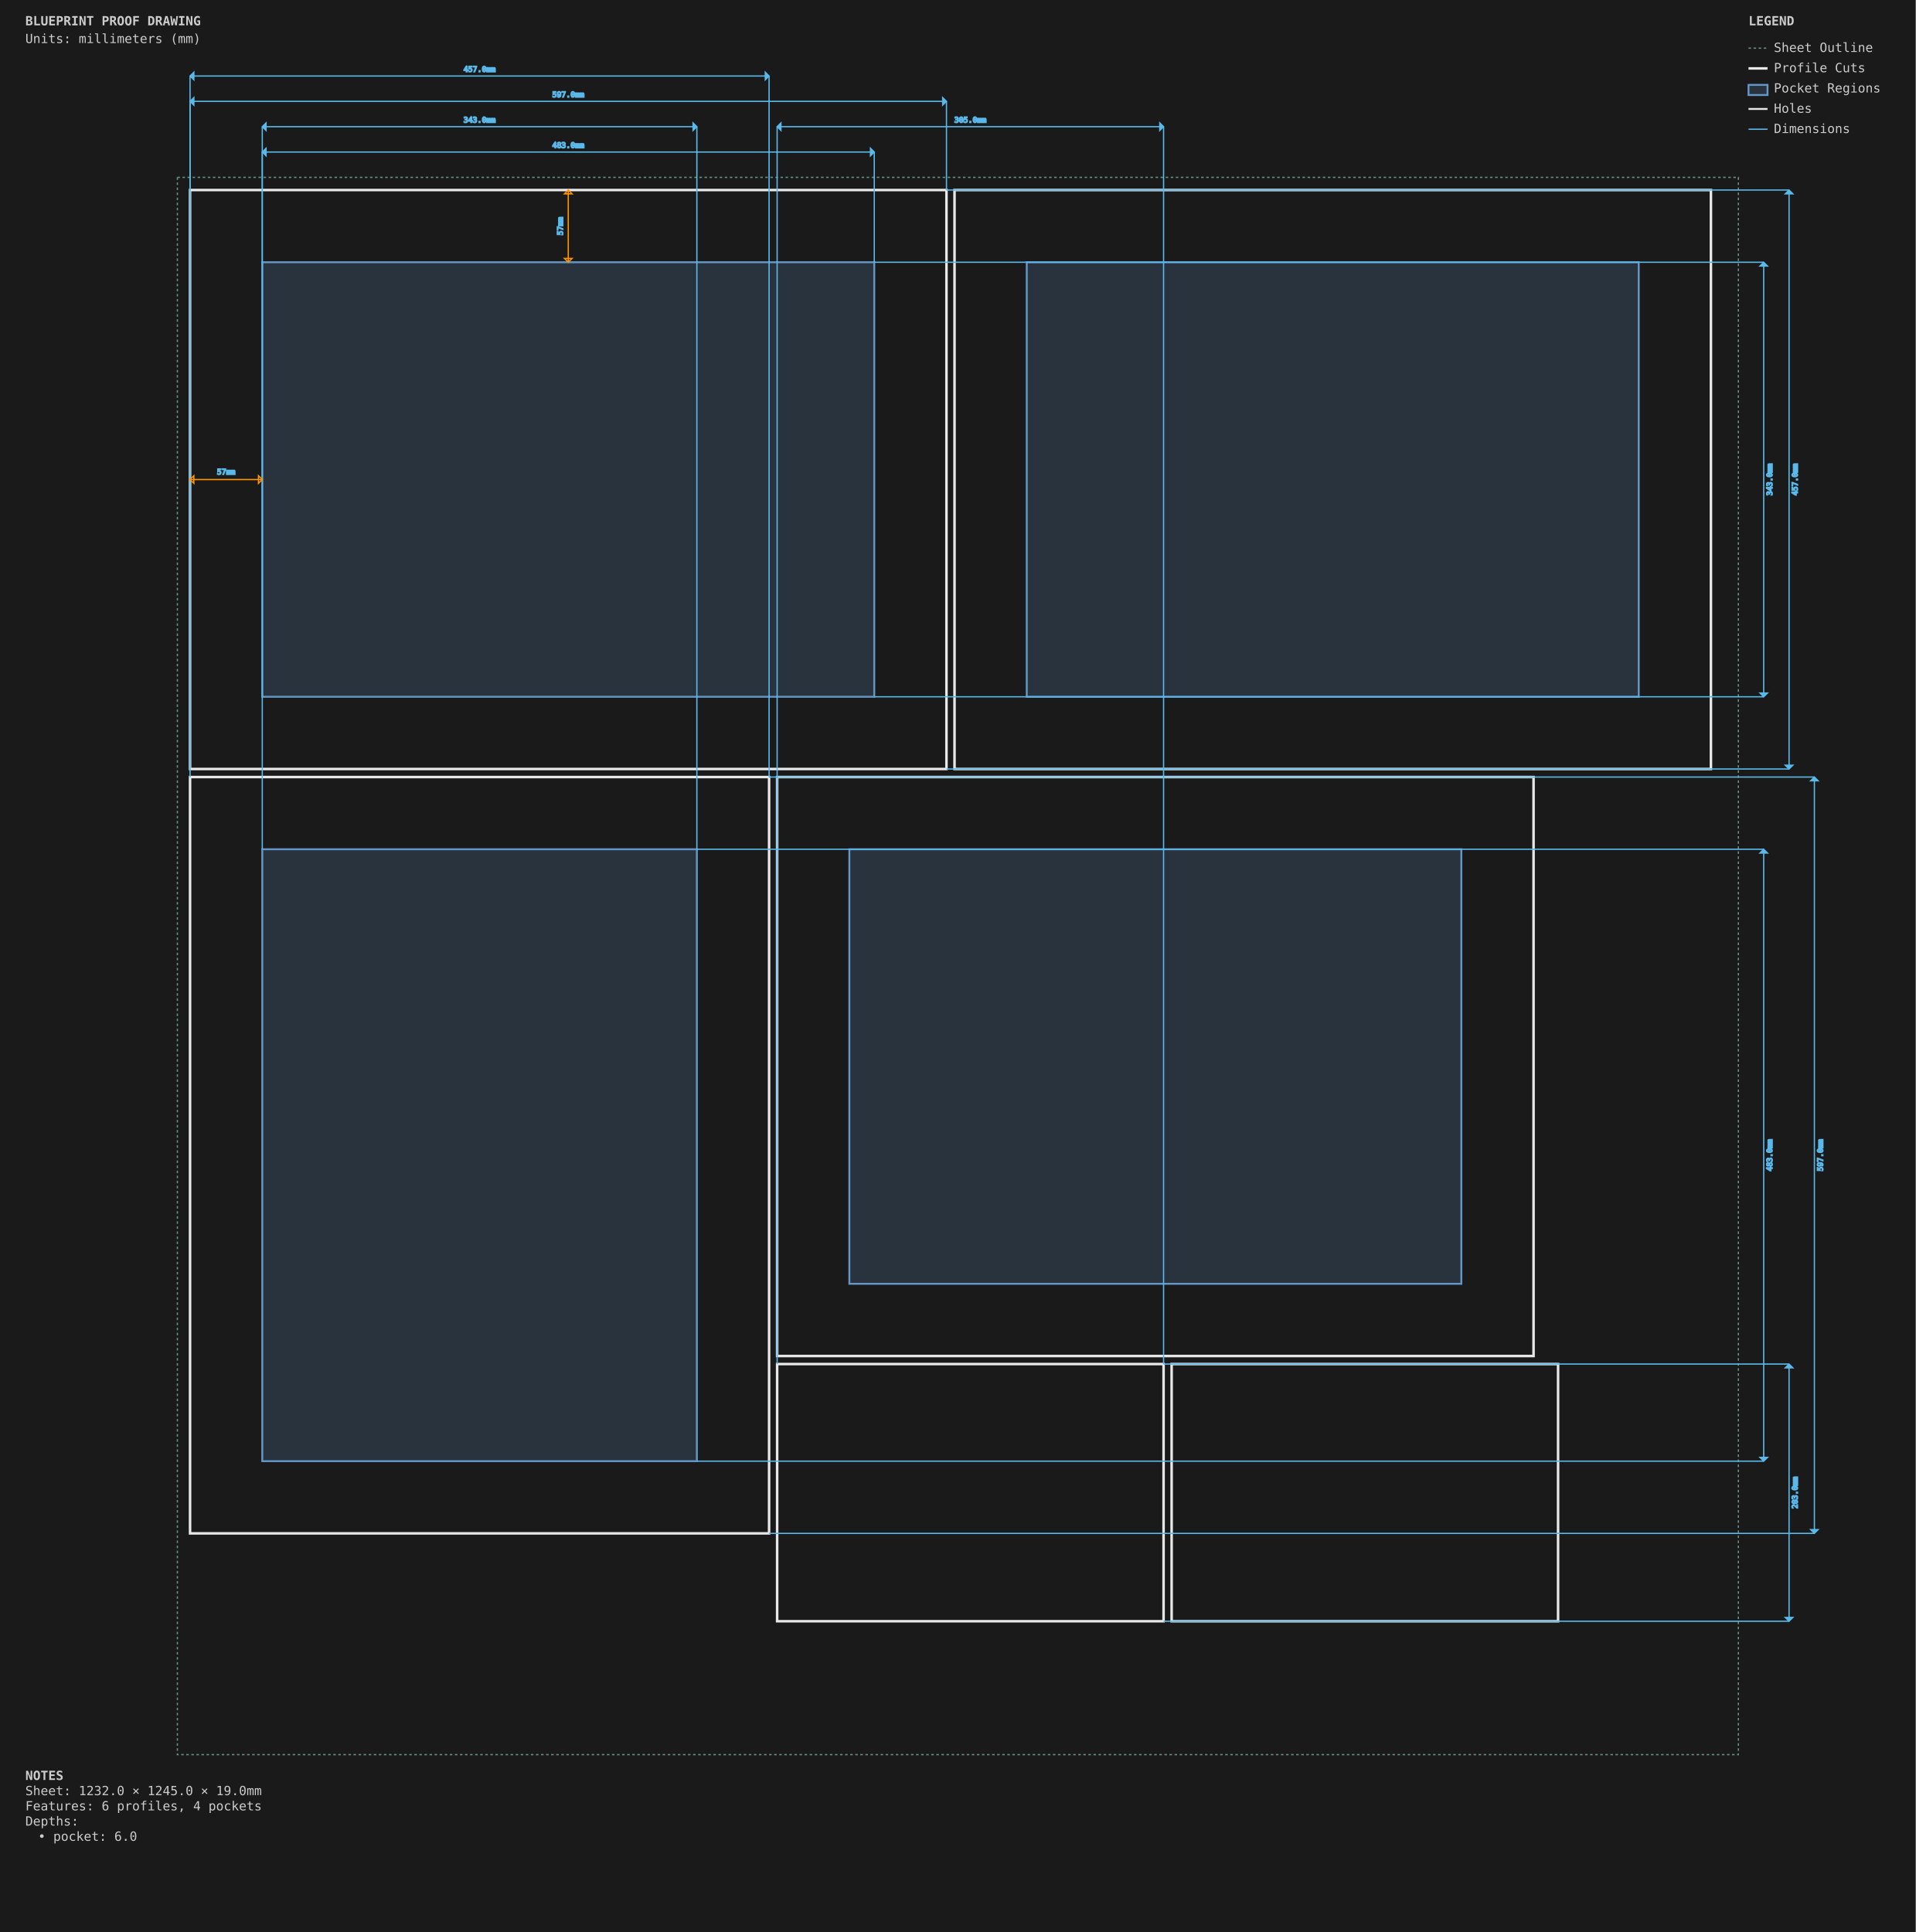
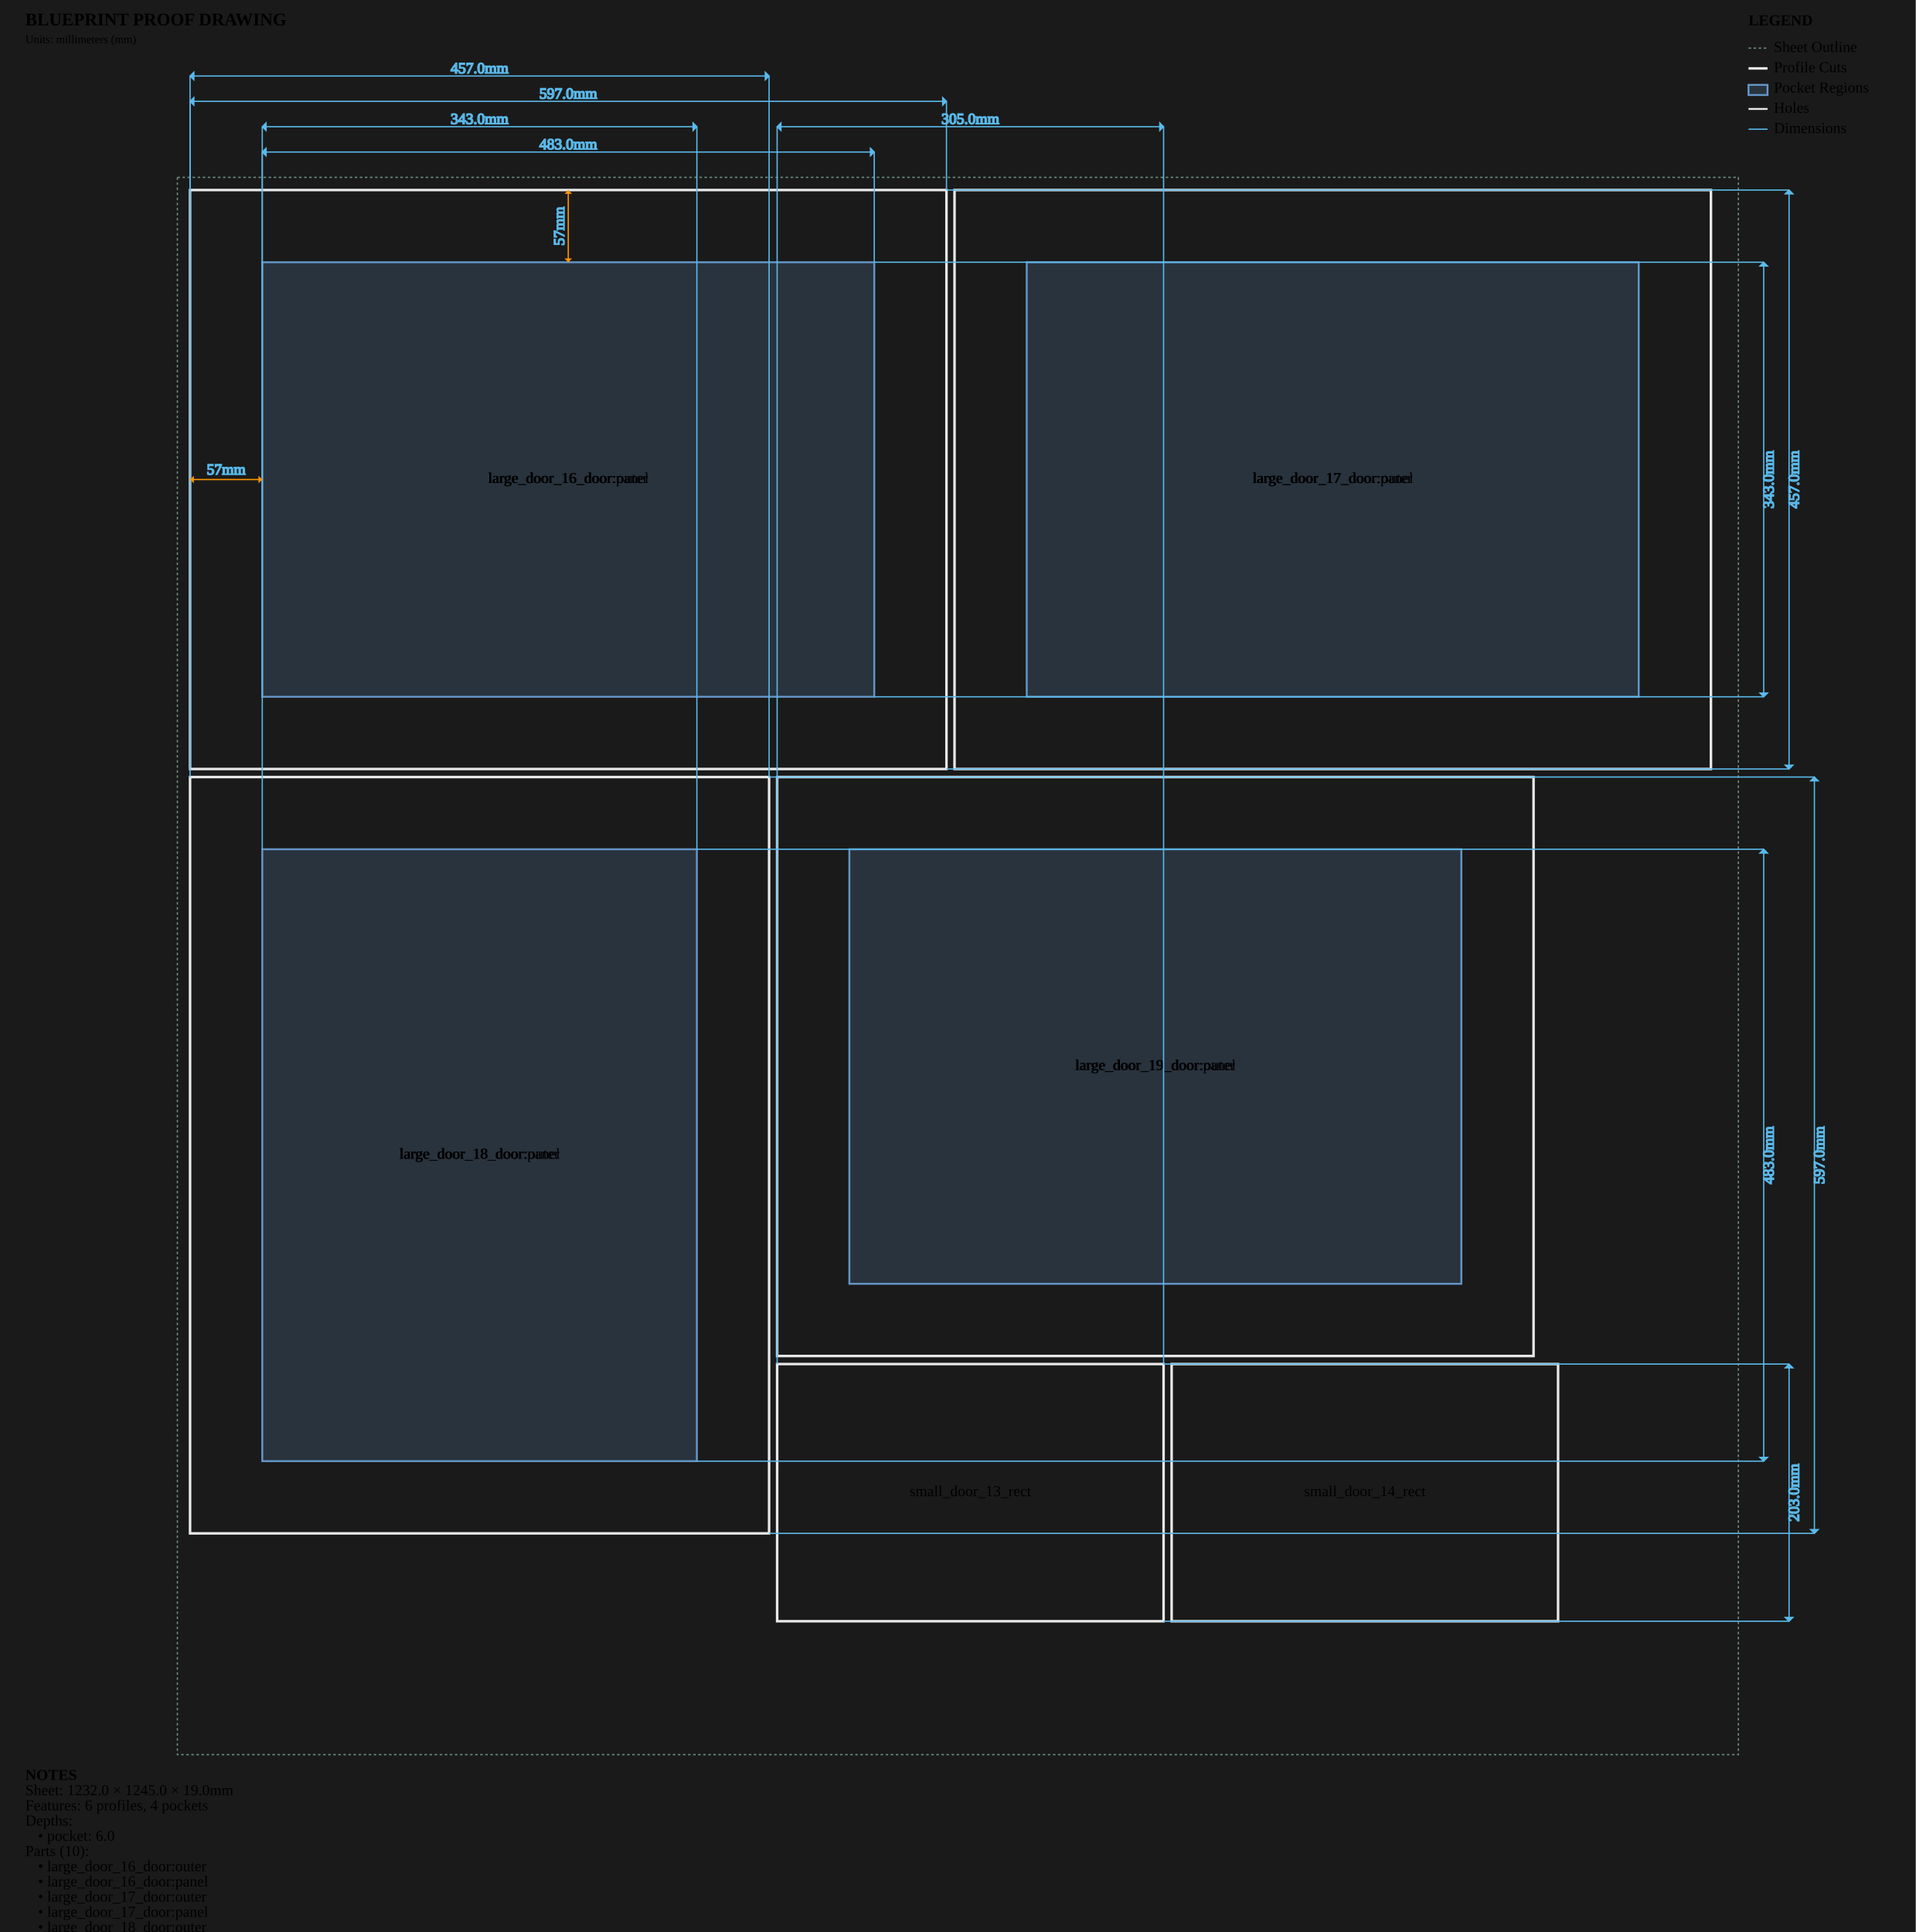
<svg xmlns="http://www.w3.org/2000/svg" viewBox="0 0 1512.0 1525.0" width="1512.0mm" height="1525.0mm">
  <style>
        .sheet-outline { stroke: #6b8e7f; stroke-width: 1; fill: none; stroke-dasharray: 2,2; }
        .profile-cuts { stroke: #e8e8e8; stroke-width: 2; fill: none; }
        .pocket-regions { stroke: #6496c8; stroke-width: 1.5; fill: #6496c8; fill-opacity: 0.2; }
        .holes { stroke: #e8e8e8; stroke-width: 1.5; fill: none; }
        .engrave-paths { stroke: #888888; stroke-width: 1; fill: none; stroke-dasharray: 4,4; }
        .construction { stroke: #6b8e7f; stroke-width: 0.5; fill: none; stroke-dasharray: 2,2; }
        .dimensions { stroke: #5ab9ea; stroke-width: 1; fill: none; }
-         .dimension-text { fill: #888888; font-family: monospace; font-size: 6px; }
+         .dimension-text { fill:
        .gap-dimensions { stroke: #ff9500; stroke-width: 1; fill: none; }
-         .gap-text { fill: #888888; font-family: monospace; font-size: 6px; }
+         .gap-text { fill:
        .notes { fill: #cccccc; font-family: monospace; font-size: 10px; }
        .legend { fill: #cccccc; font-family: monospace; font-size: 10px; }
+         .part-label { fill: #ffcc00; font-family: monospace; font-size: 8px; font-weight: bold; }
    </style>
  <rect x="0" y="0" width="1512.0" height="1525.0" fill="#1a1a1a" />
  <g id="SHEET_OUTLINE" class="sheet-outline">
    <rect x="140" y="140" width="1232.0" height="1245.0" />
  </g>
  <g id="PROFILE_CUTS" class="profile-cuts">
    <rect x="150.0" y="150.0" width="597.0" height="457.0" />
    <rect x="753.35" y="150.0" width="597.0" height="457.0" />
    <rect x="150.0" y="613.35" width="457.0" height="597.0" />
    <rect x="613.35" y="613.35" width="597.0" height="457.0" />
    <rect x="613.35" y="1076.7" width="305.0" height="203.0" />
    <rect x="924.7" y="1076.7" width="305.0" height="203.0" />
  </g>
  <g id="POCKET_REGIONS" class="pocket-regions">
    <rect x="207.0" y="207.0" width="483.0" height="343.0" />
    <rect x="810.35" y="207.0" width="483.0" height="343.0" />
    <rect x="207.0" y="670.35" width="343.0" height="483.0" />
    <rect x="670.35" y="670.35" width="483.0" height="343.0" />
  </g>
  <g id="ENGRAVE_PATHS" class="engrave-paths" />
  <g id="HOLES" class="holes" />
+   <g id="LABELS" class="labels">
+     <text x="448.5" y="378.5" class="part-label" text-anchor="middle" dominant-baseline="middle">large_door_16_door:outer</text>
+     <text x="448.5" y="378.5" class="part-label" text-anchor="middle" dominant-baseline="middle">large_door_16_door:panel</text>
+     <text x="1051.85" y="378.5" class="part-label" text-anchor="middle" dominant-baseline="middle">large_door_17_door:outer</text>
+     <text x="1051.85" y="378.5" class="part-label" text-anchor="middle" dominant-baseline="middle">large_door_17_door:panel</text>
+     <text x="378.5" y="911.85" class="part-label" text-anchor="middle" dominant-baseline="middle">large_door_18_door:outer</text>
+     <text x="378.5" y="911.85" class="part-label" text-anchor="middle" dominant-baseline="middle">large_door_18_door:panel</text>
+     <text x="911.85" y="841.85" class="part-label" text-anchor="middle" dominant-baseline="middle">large_door_19_door:outer</text>
+     <text x="911.85" y="841.85" class="part-label" text-anchor="middle" dominant-baseline="middle">large_door_19_door:panel</text>
+     <text x="765.85" y="1178.2" class="part-label" text-anchor="middle" dominant-baseline="middle">small_door_13_rect</text>
+     <text x="1077.2" y="1178.2" class="part-label" text-anchor="middle" dominant-baseline="middle">small_door_14_rect</text>
+   </g>
  <g id="CONSTRUCTION" class="construction" />
  <g id="DIMENSIONS" class="dimensions">
    <line x1="207.0" y1="207.0" x2="207.0" y2="120.0" stroke="#5ab9ea" stroke-width="1" />
    <line x1="690.0" y1="207.0" x2="690.0" y2="120.0" stroke="#5ab9ea" stroke-width="1" />
    <line x1="207.0" y1="120.0" x2="690.0" y2="120.0" stroke="#5ab9ea" stroke-width="1" />
    <polygon points="207.0,120.0 210.0,117.0 210.0,123.0" fill="#5ab9ea" />
    <polygon points="690.0,120.0 687.0,117.0 687.0,123.0" fill="#5ab9ea" />
    <text x="448.5" y="115.0" class="dimension-text" text-anchor="middle" dominant-baseline="middle">483.0mm</text>
    <line x1="690.0" y1="207.0" x2="1392.0" y2="207.0" stroke="#5ab9ea" stroke-width="1" />
    <line x1="690.0" y1="550.0" x2="1392.0" y2="550.0" stroke="#5ab9ea" stroke-width="1" />
    <line x1="1392.0" y1="207.0" x2="1392.0" y2="550.0" stroke="#5ab9ea" stroke-width="1" />
    <polygon points="1392.0,207.0 1389.0,210.0 1395.0,210.0" fill="#5ab9ea" />
    <polygon points="1392.0,550.0 1389.0,547.0 1395.0,547.0" fill="#5ab9ea" />
    <text x="1397.0" y="378.5" class="dimension-text" text-anchor="middle" dominant-baseline="middle" transform="rotate(-90 1397.0 378.5)">343.0mm</text>
    <line x1="207.0" y1="670.35" x2="207.0" y2="100.0" stroke="#5ab9ea" stroke-width="1" />
    <line x1="550.0" y1="670.35" x2="550.0" y2="100.0" stroke="#5ab9ea" stroke-width="1" />
    <line x1="207.0" y1="100.0" x2="550.0" y2="100.0" stroke="#5ab9ea" stroke-width="1" />
    <polygon points="207.0,100.0 210.0,97.0 210.0,103.0" fill="#5ab9ea" />
    <polygon points="550.0,100.0 547.0,97.0 547.0,103.0" fill="#5ab9ea" />
    <text x="378.5" y="95.0" class="dimension-text" text-anchor="middle" dominant-baseline="middle">343.0mm</text>
    <line x1="550.0" y1="670.35" x2="1392.0" y2="670.35" stroke="#5ab9ea" stroke-width="1" />
    <line x1="550.0" y1="1153.35" x2="1392.0" y2="1153.35" stroke="#5ab9ea" stroke-width="1" />
    <line x1="1392.0" y1="670.35" x2="1392.0" y2="1153.35" stroke="#5ab9ea" stroke-width="1" />
    <polygon points="1392.0,670.35 1389.0,673.35 1395.0,673.35" fill="#5ab9ea" />
    <polygon points="1392.0,1153.35 1389.0,1150.35 1395.0,1150.35" fill="#5ab9ea" />
    <text x="1397.0" y="911.85" class="dimension-text" text-anchor="middle" dominant-baseline="middle" transform="rotate(-90 1397.0 911.85)">483.0mm</text>
    <line x1="150.0" y1="150.0" x2="150.0" y2="80.0" stroke="#5ab9ea" stroke-width="1" />
    <line x1="747.0" y1="150.0" x2="747.0" y2="80.0" stroke="#5ab9ea" stroke-width="1" />
    <line x1="150.0" y1="80.0" x2="747.0" y2="80.0" stroke="#5ab9ea" stroke-width="1" />
    <polygon points="150.0,80.0 153.0,77.0 153.0,83.0" fill="#5ab9ea" />
    <polygon points="747.0,80.0 744.0,77.0 744.0,83.0" fill="#5ab9ea" />
    <text x="448.5" y="75.0" class="dimension-text" text-anchor="middle" dominant-baseline="middle">597.0mm</text>
    <line x1="747.0" y1="150.0" x2="1412.0" y2="150.0" stroke="#5ab9ea" stroke-width="1" />
    <line x1="747.0" y1="607.0" x2="1412.0" y2="607.0" stroke="#5ab9ea" stroke-width="1" />
    <line x1="1412.0" y1="150.0" x2="1412.0" y2="607.0" stroke="#5ab9ea" stroke-width="1" />
    <polygon points="1412.0,150.0 1409.0,153.0 1415.0,153.0" fill="#5ab9ea" />
    <polygon points="1412.0,607.0 1409.0,604.0 1415.0,604.0" fill="#5ab9ea" />
    <text x="1417.0" y="378.5" class="dimension-text" text-anchor="middle" dominant-baseline="middle" transform="rotate(-90 1417.0 378.5)">457.0mm</text>
    <line x1="150.0" y1="613.35" x2="150.0" y2="60.0" stroke="#5ab9ea" stroke-width="1" />
    <line x1="607.0" y1="613.35" x2="607.0" y2="60.0" stroke="#5ab9ea" stroke-width="1" />
    <line x1="150.0" y1="60.0" x2="607.0" y2="60.0" stroke="#5ab9ea" stroke-width="1" />
    <polygon points="150.0,60.0 153.0,57.0 153.0,63.0" fill="#5ab9ea" />
    <polygon points="607.0,60.0 604.0,57.0 604.0,63.0" fill="#5ab9ea" />
    <text x="378.5" y="55.0" class="dimension-text" text-anchor="middle" dominant-baseline="middle">457.0mm</text>
    <line x1="607.0" y1="613.35" x2="1432.0" y2="613.35" stroke="#5ab9ea" stroke-width="1" />
    <line x1="607.0" y1="1210.35" x2="1432.0" y2="1210.35" stroke="#5ab9ea" stroke-width="1" />
    <line x1="1432.0" y1="613.35" x2="1432.0" y2="1210.35" stroke="#5ab9ea" stroke-width="1" />
    <polygon points="1432.0,613.35 1429.0,616.35 1435.0,616.35" fill="#5ab9ea" />
    <polygon points="1432.0,1210.35 1429.0,1207.35 1435.0,1207.35" fill="#5ab9ea" />
    <text x="1437.0" y="911.85" class="dimension-text" text-anchor="middle" dominant-baseline="middle" transform="rotate(-90 1437.0 911.85)">597.0mm</text>
    <line x1="613.35" y1="1076.7" x2="613.35" y2="100.0" stroke="#5ab9ea" stroke-width="1" />
    <line x1="918.35" y1="1076.7" x2="918.35" y2="100.0" stroke="#5ab9ea" stroke-width="1" />
    <line x1="613.35" y1="100.0" x2="918.35" y2="100.0" stroke="#5ab9ea" stroke-width="1" />
    <polygon points="613.35,100.0 616.35,97.0 616.35,103.0" fill="#5ab9ea" />
    <polygon points="918.35,100.0 915.35,97.0 915.35,103.0" fill="#5ab9ea" />
    <text x="765.85" y="95.0" class="dimension-text" text-anchor="middle" dominant-baseline="middle">305.0mm</text>
    <line x1="918.35" y1="1076.7" x2="1412.0" y2="1076.7" stroke="#5ab9ea" stroke-width="1" />
    <line x1="918.35" y1="1279.7" x2="1412.0" y2="1279.7" stroke="#5ab9ea" stroke-width="1" />
    <line x1="1412.0" y1="1076.7" x2="1412.0" y2="1279.7" stroke="#5ab9ea" stroke-width="1" />
    <polygon points="1412.0,1076.7 1409.0,1079.7 1415.0,1079.7" fill="#5ab9ea" />
    <polygon points="1412.0,1279.7 1409.0,1276.7 1415.0,1276.7" fill="#5ab9ea" />
    <text x="1417.0" y="1178.2" class="dimension-text" text-anchor="middle" dominant-baseline="middle" transform="rotate(-90 1417.0 1178.2)">203.0mm</text>
    <line x1="150.0" y1="378.5" x2="207.0" y2="378.5" stroke="#ff9500" stroke-width="1" />
    <path d="M 150.0,378.5 L 153.0,375.5 L 153.0,381.5 Z" class="gap-dimensions" stroke="none" fill="#ff9500" />
    <path d="M 207.0,378.5 L 204.0,375.5 L 204.0,381.5 Z" class="gap-dimensions" stroke="none" fill="#ff9500" />
    <text x="178.5" y="374.5" class="gap-text" text-anchor="middle">57mm</text>
    <line x1="448.5" y1="150.0" x2="448.5" y2="207.0" stroke="#ff9500" stroke-width="1" />
    <path d="M 448.5,150.0 L 445.5,153.0 L 451.5,153.0 Z" class="gap-dimensions" stroke="none" fill="#ff9500" />
    <path d="M 448.5,207.0 L 445.5,204.0 L 451.5,204.0 Z" class="gap-dimensions" stroke="none" fill="#ff9500" />
    <text x="442.5" y="178.5" class="gap-text" text-anchor="middle" dominant-baseline="middle" transform="rotate(-90 442.5 178.5)">57mm</text>
  </g>
  <g id="NOTES" class="notes">
    <text x="20" y="1405.0" class="notes" font-weight="bold">NOTES</text>
    <text x="20" y="1417.0" class="notes">Sheet: 1232.0 × 1245.0 × 19.0mm</text>
    <text x="20" y="1429.0" class="notes">Features: 6 profiles, 4 pockets</text>
    <text x="20" y="1441.0" class="notes">Depths:</text>
    <text x="30" y="1453.0" class="notes">• pocket: 6.0</text>
+     <text x="20" y="1465.0" class="notes">Parts (10):</text>
+     <text x="30" y="1477.0" class="notes">• large_door_16_door:outer</text>
+     <text x="30" y="1489.0" class="notes">• large_door_16_door:panel</text>
+     <text x="30" y="1501.0" class="notes">• large_door_17_door:outer</text>
+     <text x="30" y="1513.0" class="notes">• large_door_17_door:panel</text>
+     <text x="30" y="1525.0" class="notes">• large_door_18_door:outer</text>
+     <text x="30" y="1537.0" class="notes">• large_door_18_door:panel</text>
+     <text x="30" y="1549.0" class="notes">• large_door_19_door:outer</text>
+     <text x="30" y="1561.0" class="notes">• large_door_19_door:panel</text>
+     <text x="30" y="1573.0" class="notes">• small_door_13_rect</text>
+     <text x="30" y="1585.0" class="notes">• small_door_14_rect</text>
  </g>
  <g id="TITLE_BLOCK" class="title-block">
    <text x="20" y="20" class="notes" font-weight="bold" font-size="14px">BLUEPRINT PROOF DRAWING</text>
    <text x="20" y="34" class="notes" font-size="9px">Units: millimeters (mm)</text>
  </g>
  <g id="LEGEND" class="legend">
    <text x="1380.0" y="20" class="legend" font-weight="bold">LEGEND</text>
    <line x1="1380.0" y1="38" x2="1395.0" y2="38" stroke="#6b8e7f" stroke-width="1" stroke-dasharray="2,2" />
    <text x="1400.0" y="41" class="legend">Sheet Outline</text>
    <line x1="1380.0" y1="54" x2="1395.0" y2="54" stroke="#e8e8e8" stroke-width="2" />
    <text x="1400.0" y="57" class="legend">Profile Cuts</text>
    <rect x="1380.0" y="67" width="15.0" height="8" stroke="#6496c8" stroke-width="1.5" fill="#6496c8" fill-opacity="0.2" />
    <text x="1400.0" y="73" class="legend">Pocket Regions</text>
    <line x1="1380.0" y1="86" x2="1395.0" y2="86" stroke="#e8e8e8" stroke-width="1.5" />
    <text x="1400.0" y="89" class="legend">Holes</text>
    <line x1="1380.0" y1="102" x2="1395.0" y2="102" stroke="#5ab9ea" stroke-width="1" />
    <text x="1400.0" y="105" class="legend">Dimensions</text>
  </g>
</svg>
